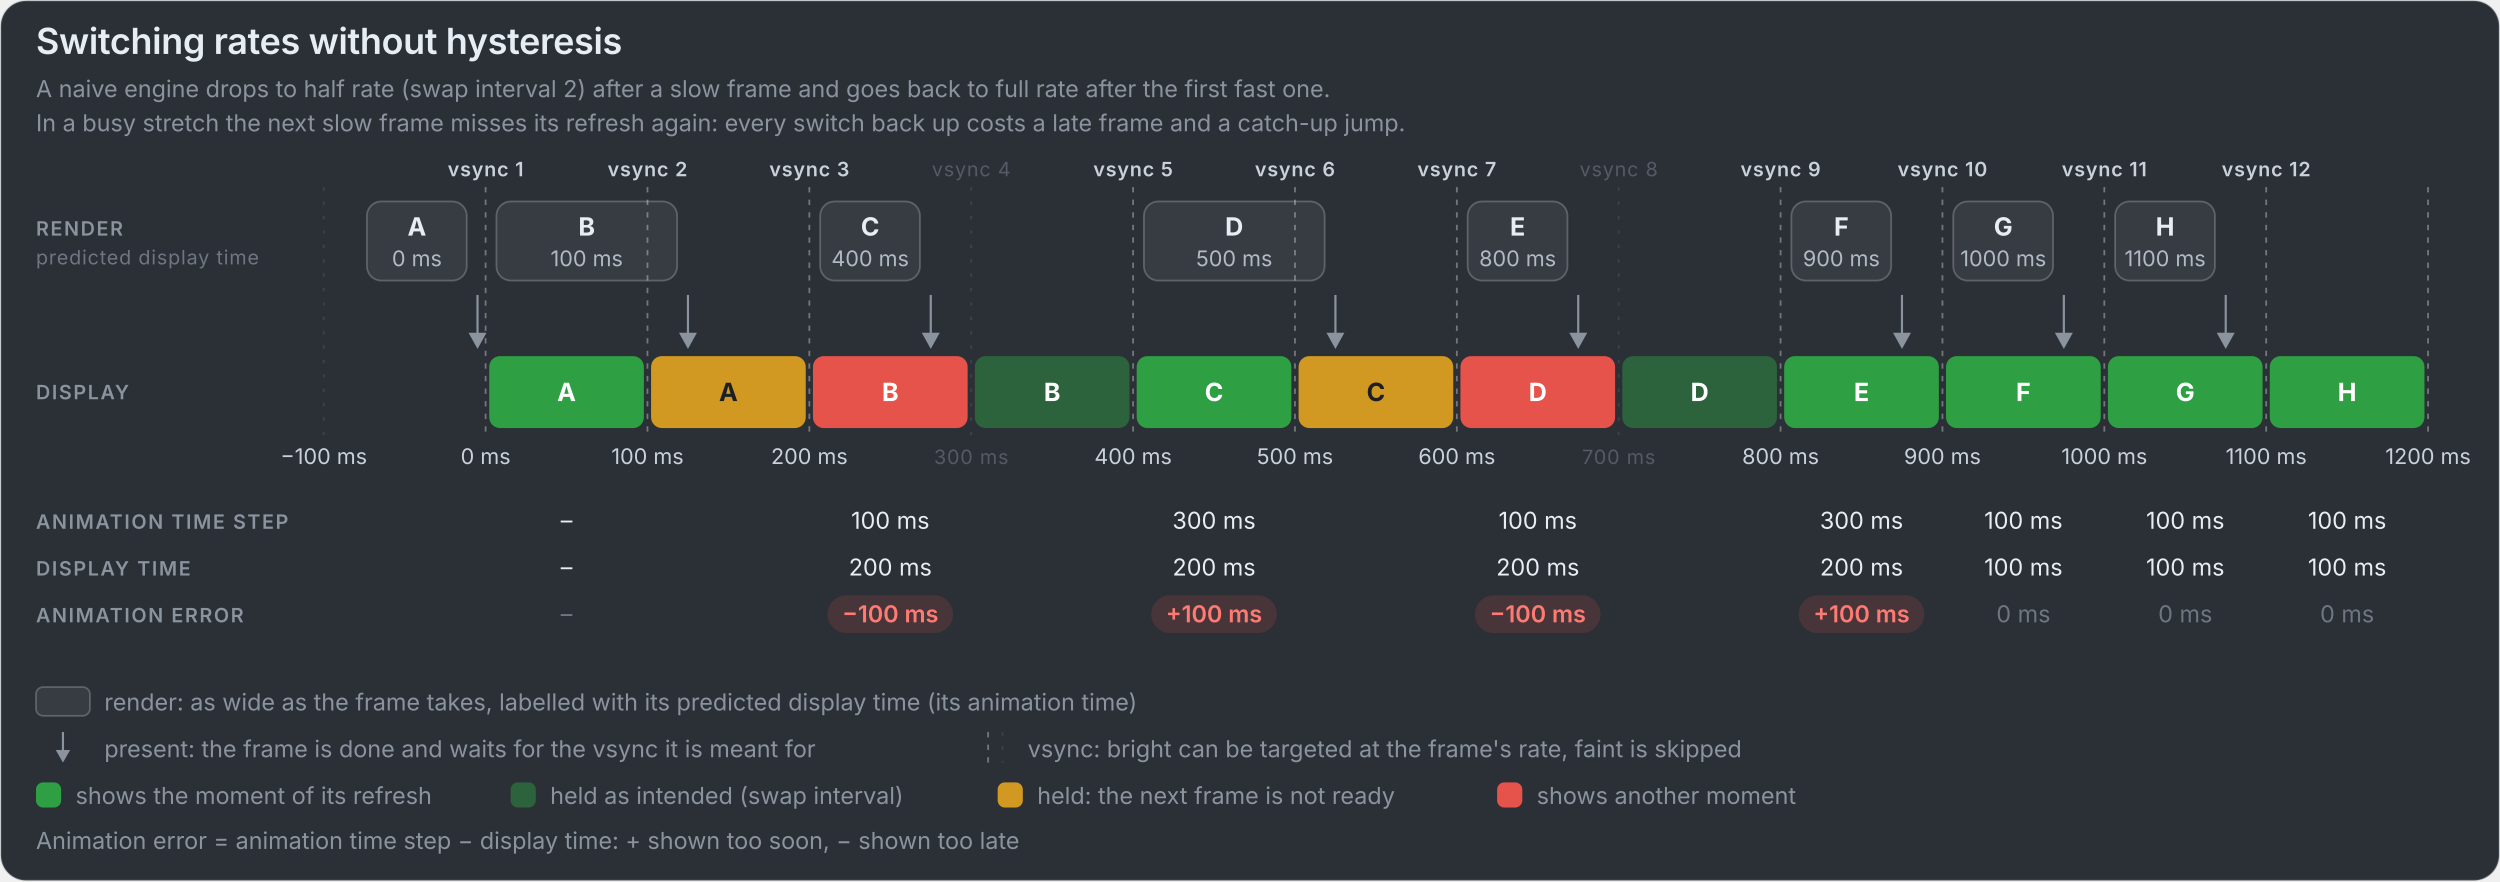
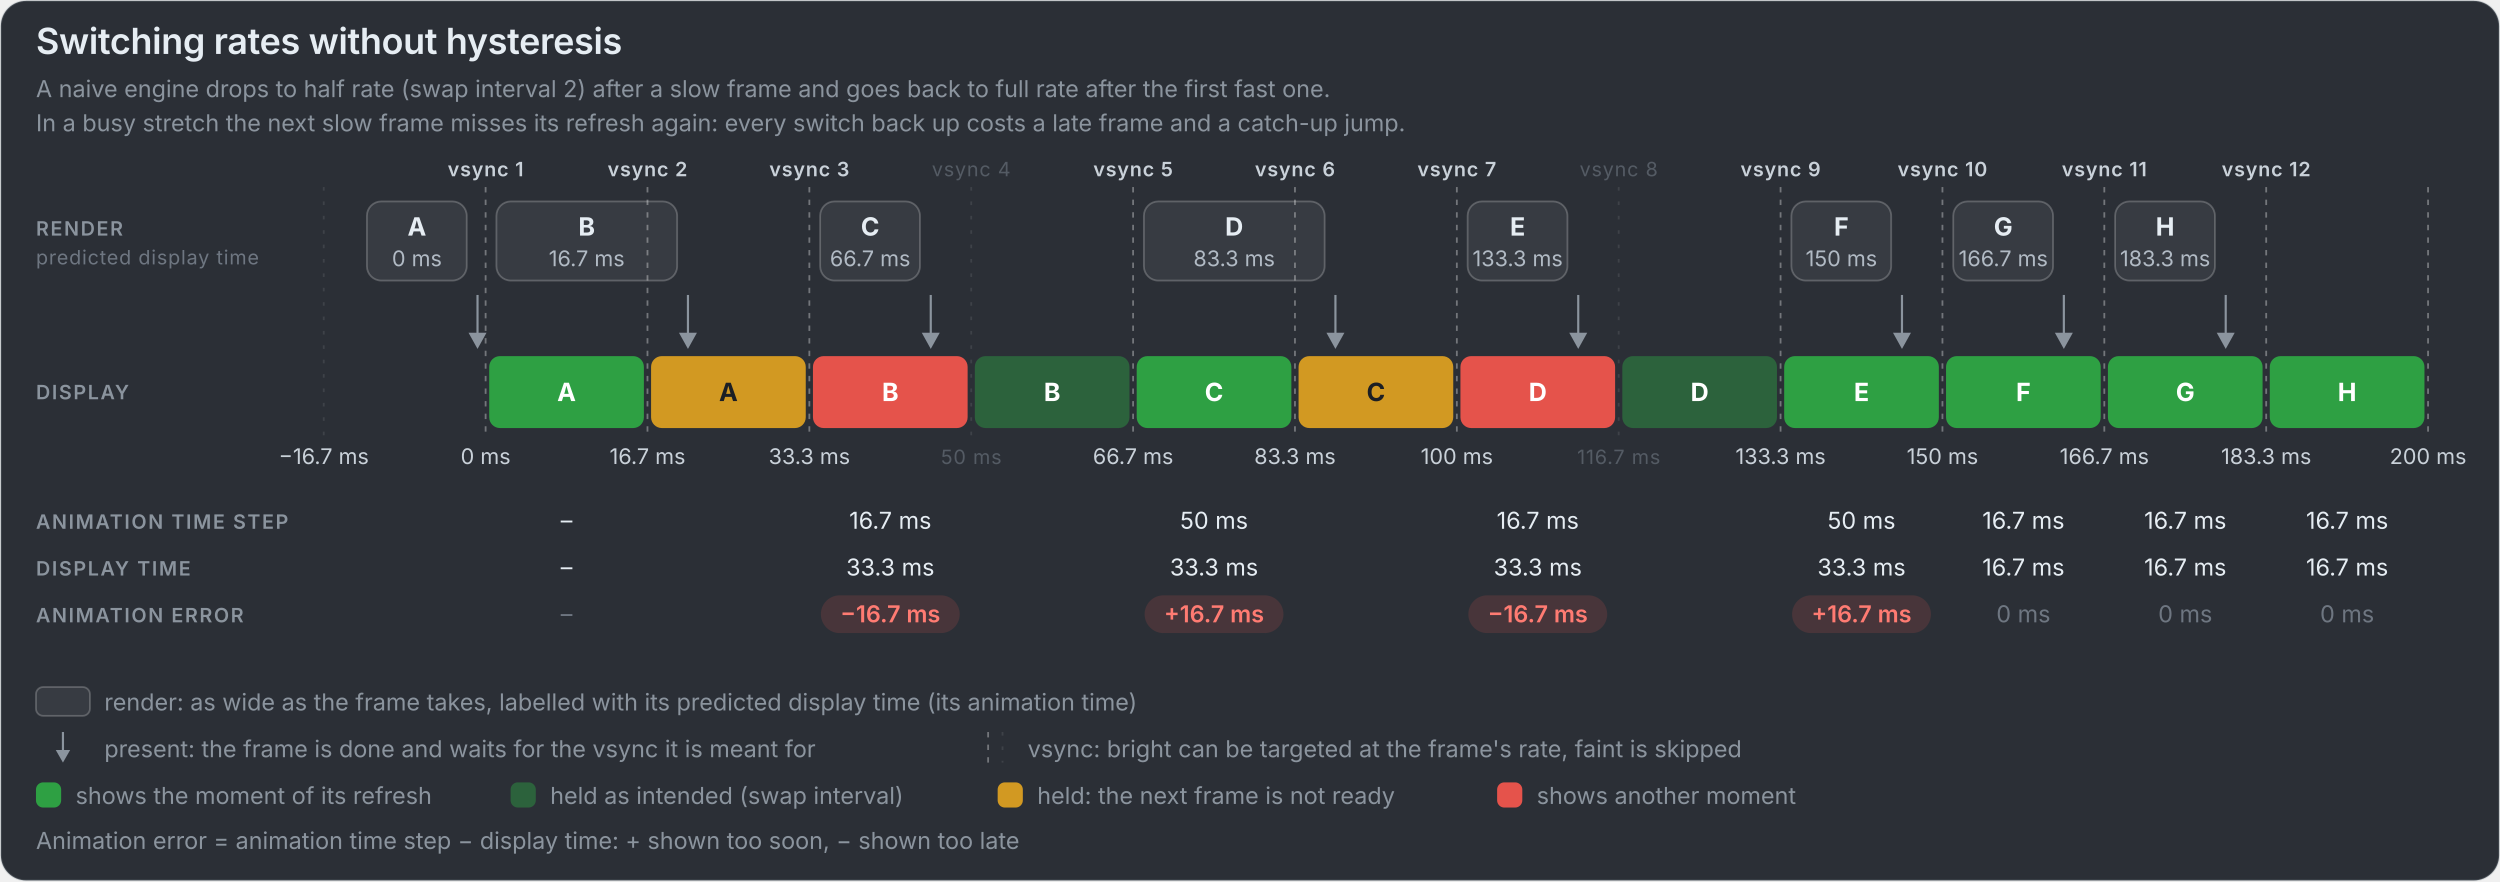
<svg xmlns="http://www.w3.org/2000/svg" width="1390" height="490" viewBox="0 0 1390 490" role="img" aria-label="Switching rates without hysteresis">
  <style>
  text { font-family: "Segoe UI Variable Text", "Segoe UI", Inter, system-ui, -apple-system, "Helvetica Neue", Arial, sans-serif;
         font-size: 13px; fill: #e6edf3; font-variant-numeric: tabular-nums; }
  .card { fill: #1f242b; fill-opacity: 0.94; stroke: #8b949e; stroke-opacity: 0.25; stroke-width: 1; }
  .title { font-size: 20px; font-weight: 600; letter-spacing: -0.01em; }
  .sub { fill: #8b949e; }
  .label { font-size: 11px; font-weight: 600; letter-spacing: 0.08em; fill: #8b949e; }
  .vsync-n { font-size: 11px; fill: #6e7681; letter-spacing: 0.04em; }
  .axis { font-size: 12px; fill: #c9d1d9; }
  .vsync { stroke: #ffffff; stroke-opacity: 0.34; stroke-width: 1; stroke-dasharray: 3 4; }
  .vsync-skip { stroke: #ffffff; stroke-opacity: 0.09; stroke-width: 1; stroke-dasharray: 2 6; }
  .vsync-target { font-size: 11px; font-weight: 600; fill: #c9d1d9; letter-spacing: 0.04em; }
  .vsync-n-skip { font-size: 11px; fill: #545b64; letter-spacing: 0.04em; }
  .box { fill: #ffffff; fill-opacity: 0.06; stroke: #ffffff; stroke-opacity: 0.22; stroke-width: 1; }
  .frame { font-size: 14px; font-weight: 700; }
  .box-time { fill: #b1bac4; font-size: 12px; }
  .arrow { stroke: #8b949e; stroke-width: 1.2; }
  .arrowhead { fill: #8b949e; }
  .ok { fill: #2ea043; }
  .hold { fill: #2ea043; fill-opacity: 0.45; }
  .again { fill: #d29922; }
  .off { fill: #e5534b; }
  .cell-text { font-size: 14px; font-weight: 700; fill: #ffffff; }
  .dark-text { fill: #1c1f24; }
  .zero { fill: #6e7681; }
  .err { fill: #ff7b72; font-weight: 600; }
  .err-pill { fill: #e5534b; fill-opacity: 0.16; }
  .neutral { fill: #3d444d; }
  .lane { font-size: 15px; font-weight: 600; }
  .same { fill: #7ee787; font-weight: 600; }
</style>
  <rect class="card" x="0.5" y="0.5" width="1389" height="489" rx="14" />
  <text x="20.0" y="30.0" text-anchor="start" class="title">Switching rates without hysteresis</text>
  <text x="20.0" y="54.0" text-anchor="start" class="sub">A naive engine drops to half rate (swap interval 2) after a slow frame and goes back to full rate after the first fast one.</text>
  <text x="20.0" y="73.0" text-anchor="start" class="sub">In a busy stretch the next slow frame misses its refresh again: every switch back up costs a late frame and a catch-up jump.</text>
  <line class="vsync-skip" x1="180.0" y1="104" x2="180.0" y2="243" />
-   <text x="180.0" y="258.0" text-anchor="middle" class="axis">−100 ms</text>
+   <text x="180.0" y="258.0" text-anchor="middle" class="axis">−16.7 ms</text>
  <line class="vsync" x1="270.0" y1="104" x2="270.0" y2="243" />
  <text x="270.0" y="258.0" text-anchor="middle" class="axis">0 ms</text>
  <text x="270.0" y="98.0" text-anchor="middle" class="vsync-target">vsync 1</text>
  <line class="vsync" x1="360.0" y1="104" x2="360.0" y2="243" />
-   <text x="360.0" y="258.0" text-anchor="middle" class="axis">100 ms</text>
+   <text x="360.0" y="258.0" text-anchor="middle" class="axis">16.7 ms</text>
  <text x="360.0" y="98.0" text-anchor="middle" class="vsync-target">vsync 2</text>
  <line class="vsync" x1="450.0" y1="104" x2="450.0" y2="243" />
-   <text x="450.0" y="258.0" text-anchor="middle" class="axis">200 ms</text>
+   <text x="450.0" y="258.0" text-anchor="middle" class="axis">33.3 ms</text>
  <text x="450.0" y="98.0" text-anchor="middle" class="vsync-target">vsync 3</text>
  <line class="vsync-skip" x1="540.0" y1="104" x2="540.0" y2="243" />
-   <text x="540.0" y="258.0" text-anchor="middle" class="vsync-n-skip">300 ms</text>
+   <text x="540.0" y="258.0" text-anchor="middle" class="vsync-n-skip">50 ms</text>
  <text x="540.0" y="98.0" text-anchor="middle" class="vsync-n-skip">vsync 4</text>
  <line class="vsync" x1="630.0" y1="104" x2="630.0" y2="243" />
-   <text x="630.0" y="258.0" text-anchor="middle" class="axis">400 ms</text>
+   <text x="630.0" y="258.0" text-anchor="middle" class="axis">66.7 ms</text>
  <text x="630.0" y="98.0" text-anchor="middle" class="vsync-target">vsync 5</text>
  <line class="vsync" x1="720.0" y1="104" x2="720.0" y2="243" />
-   <text x="720.0" y="258.0" text-anchor="middle" class="axis">500 ms</text>
+   <text x="720.0" y="258.0" text-anchor="middle" class="axis">83.3 ms</text>
  <text x="720.0" y="98.0" text-anchor="middle" class="vsync-target">vsync 6</text>
  <line class="vsync" x1="810.0" y1="104" x2="810.0" y2="243" />
-   <text x="810.0" y="258.0" text-anchor="middle" class="axis">600 ms</text>
+   <text x="810.0" y="258.0" text-anchor="middle" class="axis">100 ms</text>
  <text x="810.0" y="98.0" text-anchor="middle" class="vsync-target">vsync 7</text>
  <line class="vsync-skip" x1="900.0" y1="104" x2="900.0" y2="243" />
-   <text x="900.0" y="258.0" text-anchor="middle" class="vsync-n-skip">700 ms</text>
+   <text x="900.0" y="258.0" text-anchor="middle" class="vsync-n-skip">116.7 ms</text>
  <text x="900.0" y="98.0" text-anchor="middle" class="vsync-n-skip">vsync 8</text>
  <line class="vsync" x1="990.0" y1="104" x2="990.0" y2="243" />
-   <text x="990.0" y="258.0" text-anchor="middle" class="axis">800 ms</text>
+   <text x="990.0" y="258.0" text-anchor="middle" class="axis">133.3 ms</text>
  <text x="990.0" y="98.0" text-anchor="middle" class="vsync-target">vsync 9</text>
  <line class="vsync" x1="1080.0" y1="104" x2="1080.0" y2="243" />
-   <text x="1080.0" y="258.0" text-anchor="middle" class="axis">900 ms</text>
+   <text x="1080.0" y="258.0" text-anchor="middle" class="axis">150 ms</text>
  <text x="1080.0" y="98.0" text-anchor="middle" class="vsync-target">vsync 10</text>
  <line class="vsync" x1="1170.0" y1="104" x2="1170.0" y2="243" />
-   <text x="1170.0" y="258.0" text-anchor="middle" class="axis">1000 ms</text>
+   <text x="1170.0" y="258.0" text-anchor="middle" class="axis">166.7 ms</text>
  <text x="1170.0" y="98.0" text-anchor="middle" class="vsync-target">vsync 11</text>
  <line class="vsync" x1="1260.0" y1="104" x2="1260.0" y2="243" />
-   <text x="1260.0" y="258.0" text-anchor="middle" class="axis">1100 ms</text>
+   <text x="1260.0" y="258.0" text-anchor="middle" class="axis">183.3 ms</text>
  <text x="1260.0" y="98.0" text-anchor="middle" class="vsync-target">vsync 12</text>
  <line class="vsync" x1="1350.0" y1="104" x2="1350.0" y2="243" />
-   <text x="1350.0" y="258.0" text-anchor="middle" class="axis">1200 ms</text>
+   <text x="1350.0" y="258.0" text-anchor="middle" class="axis">200 ms</text>
  <text x="20.0" y="131.0" text-anchor="start" class="label">RENDER</text>
  <text x="20.0" y="147.0" text-anchor="start" class="vsync-n">predicted display time</text>
  <text x="20.0" y="222.0" text-anchor="start" class="label">DISPLAY</text>
  <text x="20.0" y="294.0" text-anchor="start" class="label">ANIMATION TIME STEP</text>
  <text x="20.0" y="320.0" text-anchor="start" class="label">DISPLAY TIME</text>
  <text x="20.0" y="346.0" text-anchor="start" class="label">ANIMATION ERROR</text>
  <rect class="box" x="204.0" y="112" width="55.5" height="44" rx="8" />
  <text x="231.8" y="131.0" text-anchor="middle" class="frame">A</text>
  <text x="231.8" y="148.0" text-anchor="middle" class="box-time">0 ms</text>
  <line class="arrow" x1="265.5" y1="164" x2="265.5" y2="186" />
  <path class="arrowhead" d="M260.5,185 L270.5,185 L265.5,194 z" />
  <rect class="box" x="276.0" y="112" width="100.5" height="44" rx="8" />
  <text x="326.2" y="131.0" text-anchor="middle" class="frame">B</text>
-   <text x="326.2" y="148.0" text-anchor="middle" class="box-time">100 ms</text>
+   <text x="326.2" y="148.0" text-anchor="middle" class="box-time">16.7 ms</text>
  <line class="arrow" x1="382.5" y1="164" x2="382.5" y2="186" />
  <path class="arrowhead" d="M377.5,185 L387.5,185 L382.5,194 z" />
  <rect class="box" x="456.0" y="112" width="55.5" height="44" rx="8" />
  <text x="483.8" y="131.0" text-anchor="middle" class="frame">C</text>
-   <text x="483.8" y="148.0" text-anchor="middle" class="box-time">400 ms</text>
+   <text x="483.8" y="148.0" text-anchor="middle" class="box-time">66.7 ms</text>
  <line class="arrow" x1="517.5" y1="164" x2="517.5" y2="186" />
  <path class="arrowhead" d="M512.5,185 L522.5,185 L517.5,194 z" />
  <rect class="box" x="636.0" y="112" width="100.5" height="44" rx="8" />
  <text x="686.2" y="131.0" text-anchor="middle" class="frame">D</text>
-   <text x="686.2" y="148.0" text-anchor="middle" class="box-time">500 ms</text>
+   <text x="686.2" y="148.0" text-anchor="middle" class="box-time">83.3 ms</text>
  <line class="arrow" x1="742.5" y1="164" x2="742.5" y2="186" />
  <path class="arrowhead" d="M737.5,185 L747.5,185 L742.5,194 z" />
  <rect class="box" x="816.0" y="112" width="55.5" height="44" rx="8" />
  <text x="843.8" y="131.0" text-anchor="middle" class="frame">E</text>
-   <text x="843.8" y="148.0" text-anchor="middle" class="box-time">800 ms</text>
+   <text x="843.8" y="148.0" text-anchor="middle" class="box-time">133.3 ms</text>
  <line class="arrow" x1="877.5" y1="164" x2="877.5" y2="186" />
  <path class="arrowhead" d="M872.5,185 L882.5,185 L877.5,194 z" />
  <rect class="box" x="996.0" y="112" width="55.5" height="44" rx="8" />
  <text x="1023.8" y="131.0" text-anchor="middle" class="frame">F</text>
-   <text x="1023.8" y="148.0" text-anchor="middle" class="box-time">900 ms</text>
+   <text x="1023.8" y="148.0" text-anchor="middle" class="box-time">150 ms</text>
  <line class="arrow" x1="1057.5" y1="164" x2="1057.5" y2="186" />
  <path class="arrowhead" d="M1052.5,185 L1062.5,185 L1057.5,194 z" />
  <rect class="box" x="1086.0" y="112" width="55.5" height="44" rx="8" />
  <text x="1113.8" y="131.0" text-anchor="middle" class="frame">G</text>
-   <text x="1113.8" y="148.0" text-anchor="middle" class="box-time">1000 ms</text>
+   <text x="1113.8" y="148.0" text-anchor="middle" class="box-time">166.7 ms</text>
  <line class="arrow" x1="1147.5" y1="164" x2="1147.5" y2="186" />
  <path class="arrowhead" d="M1142.5,185 L1152.5,185 L1147.5,194 z" />
  <rect class="box" x="1176.0" y="112" width="55.5" height="44" rx="8" />
  <text x="1203.8" y="131.0" text-anchor="middle" class="frame">H</text>
-   <text x="1203.8" y="148.0" text-anchor="middle" class="box-time">1100 ms</text>
+   <text x="1203.8" y="148.0" text-anchor="middle" class="box-time">183.3 ms</text>
  <line class="arrow" x1="1237.5" y1="164" x2="1237.5" y2="186" />
  <path class="arrowhead" d="M1232.5,185 L1242.5,185 L1237.5,194 z" />
  <rect class="ok" x="272.0" y="198" width="86.0" height="40" rx="6" />
  <text x="315.0" y="223.0" text-anchor="middle" class="cell-text">A</text>
  <text x="315.0" y="294.0" text-anchor="middle">–</text>
  <text x="315.0" y="320.0" text-anchor="middle">–</text>
  <text x="315.0" y="346.0" text-anchor="middle" class="zero">–</text>
  <rect class="again" x="362.0" y="198" width="86.0" height="40" rx="6" />
  <text x="405.0" y="223.0" text-anchor="middle" class="cell-text dark-text">A</text>
  <rect class="off" x="452.0" y="198" width="86.0" height="40" rx="6" />
  <text x="495.0" y="223.0" text-anchor="middle" class="cell-text">B</text>
-   <text x="495.0" y="294.0" text-anchor="middle">100 ms</text>
-   <text x="495.0" y="320.0" text-anchor="middle">200 ms</text>
-   <rect class="err-pill" x="460.1" y="331" width="69.8" height="21" rx="10.5" />
-   <text x="495.0" y="346.0" text-anchor="middle" class="err">−100 ms</text>
+   <text x="495.0" y="294.0" text-anchor="middle">16.7 ms</text>
+   <text x="495.0" y="320.0" text-anchor="middle">33.3 ms</text>
+   <rect class="err-pill" x="456.4" y="331" width="77.2" height="21" rx="10.5" />
+   <text x="495.0" y="346.0" text-anchor="middle" class="err">−16.7 ms</text>
  <rect class="hold" x="542.0" y="198" width="86.0" height="40" rx="6" />
  <text x="585.0" y="223.0" text-anchor="middle" class="cell-text">B</text>
  <rect class="ok" x="632.0" y="198" width="86.0" height="40" rx="6" />
  <text x="675.0" y="223.0" text-anchor="middle" class="cell-text">C</text>
-   <text x="675.0" y="294.0" text-anchor="middle">300 ms</text>
-   <text x="675.0" y="320.0" text-anchor="middle">200 ms</text>
-   <rect class="err-pill" x="640.1" y="331" width="69.8" height="21" rx="10.5" />
-   <text x="675.0" y="346.0" text-anchor="middle" class="err">+100 ms</text>
+   <text x="675.0" y="294.0" text-anchor="middle">50 ms</text>
+   <text x="675.0" y="320.0" text-anchor="middle">33.3 ms</text>
+   <rect class="err-pill" x="636.4" y="331" width="77.2" height="21" rx="10.5" />
+   <text x="675.0" y="346.0" text-anchor="middle" class="err">+16.7 ms</text>
  <rect class="again" x="722.0" y="198" width="86.0" height="40" rx="6" />
  <text x="765.0" y="223.0" text-anchor="middle" class="cell-text dark-text">C</text>
  <rect class="off" x="812.0" y="198" width="86.0" height="40" rx="6" />
  <text x="855.0" y="223.0" text-anchor="middle" class="cell-text">D</text>
-   <text x="855.0" y="294.0" text-anchor="middle">100 ms</text>
-   <text x="855.0" y="320.0" text-anchor="middle">200 ms</text>
-   <rect class="err-pill" x="820.1" y="331" width="69.8" height="21" rx="10.5" />
-   <text x="855.0" y="346.0" text-anchor="middle" class="err">−100 ms</text>
+   <text x="855.0" y="294.0" text-anchor="middle">16.7 ms</text>
+   <text x="855.0" y="320.0" text-anchor="middle">33.3 ms</text>
+   <rect class="err-pill" x="816.4" y="331" width="77.2" height="21" rx="10.5" />
+   <text x="855.0" y="346.0" text-anchor="middle" class="err">−16.7 ms</text>
  <rect class="hold" x="902.0" y="198" width="86.0" height="40" rx="6" />
  <text x="945.0" y="223.0" text-anchor="middle" class="cell-text">D</text>
  <rect class="ok" x="992.0" y="198" width="86.0" height="40" rx="6" />
  <text x="1035.0" y="223.0" text-anchor="middle" class="cell-text">E</text>
-   <text x="1035.0" y="294.0" text-anchor="middle">300 ms</text>
-   <text x="1035.0" y="320.0" text-anchor="middle">200 ms</text>
-   <rect class="err-pill" x="1000.1" y="331" width="69.8" height="21" rx="10.5" />
-   <text x="1035.0" y="346.0" text-anchor="middle" class="err">+100 ms</text>
+   <text x="1035.0" y="294.0" text-anchor="middle">50 ms</text>
+   <text x="1035.0" y="320.0" text-anchor="middle">33.3 ms</text>
+   <rect class="err-pill" x="996.4" y="331" width="77.2" height="21" rx="10.5" />
+   <text x="1035.0" y="346.0" text-anchor="middle" class="err">+16.7 ms</text>
  <rect class="ok" x="1082.0" y="198" width="86.0" height="40" rx="6" />
  <text x="1125.0" y="223.0" text-anchor="middle" class="cell-text">F</text>
-   <text x="1125.0" y="294.0" text-anchor="middle">100 ms</text>
-   <text x="1125.0" y="320.0" text-anchor="middle">100 ms</text>
+   <text x="1125.0" y="294.0" text-anchor="middle">16.7 ms</text>
+   <text x="1125.0" y="320.0" text-anchor="middle">16.7 ms</text>
  <text x="1125.0" y="346.0" text-anchor="middle" class="zero">0 ms</text>
  <rect class="ok" x="1172.0" y="198" width="86.0" height="40" rx="6" />
  <text x="1215.0" y="223.0" text-anchor="middle" class="cell-text">G</text>
-   <text x="1215.0" y="294.0" text-anchor="middle">100 ms</text>
-   <text x="1215.0" y="320.0" text-anchor="middle">100 ms</text>
+   <text x="1215.0" y="294.0" text-anchor="middle">16.7 ms</text>
+   <text x="1215.0" y="320.0" text-anchor="middle">16.7 ms</text>
  <text x="1215.0" y="346.0" text-anchor="middle" class="zero">0 ms</text>
  <rect class="ok" x="1262.0" y="198" width="86.0" height="40" rx="6" />
  <text x="1305.0" y="223.0" text-anchor="middle" class="cell-text">H</text>
-   <text x="1305.0" y="294.0" text-anchor="middle">100 ms</text>
-   <text x="1305.0" y="320.0" text-anchor="middle">100 ms</text>
+   <text x="1305.0" y="294.0" text-anchor="middle">16.7 ms</text>
+   <text x="1305.0" y="320.0" text-anchor="middle">16.7 ms</text>
  <text x="1305.0" y="346.0" text-anchor="middle" class="zero">0 ms</text>
  <rect class="box" x="20" y="382" width="30" height="16" rx="4" />
  <text x="58.0" y="395.0" text-anchor="start" class="sub">render: as wide as the frame takes, labelled with its predicted display time (its animation time)</text>
  <line class="arrow" x1="35.0" y1="407" x2="35.0" y2="418" />
  <path class="arrowhead" d="M31.0,417 L39.0,417 L35.0,424 z" />
  <text x="58.0" y="421.0" text-anchor="start" class="sub">present: the frame is done and waits for the vsync it is meant for</text>
  <line class="vsync" x1="549.4" y1="407" x2="549.4" y2="424" />
  <line class="vsync-skip" x1="557.4" y1="407" x2="557.4" y2="424" />
  <text x="571.4" y="421.0" text-anchor="start" class="sub">vsync: bright can be targeted at the frame's rate, faint is skipped</text>
  <rect class="ok" x="20.0" y="435" width="14" height="14" rx="4" />
  <text x="42.0" y="447.0" text-anchor="start" class="sub">shows the moment of its refresh</text>
  <rect class="hold" x="283.9" y="435" width="14" height="14" rx="4" />
  <text x="305.9" y="447.0" text-anchor="start" class="sub">held as intended (swap interval)</text>
  <rect class="again" x="554.7" y="435" width="14" height="14" rx="4" />
  <text x="576.7" y="447.0" text-anchor="start" class="sub">held: the next frame is not ready</text>
  <rect class="off" x="832.4" y="435" width="14" height="14" rx="4" />
  <text x="854.4" y="447.0" text-anchor="start" class="sub">shows another moment</text>
  <text x="20.0" y="472.0" text-anchor="start" class="sub">Animation error = animation time step − display time: + shown too soon, − shown too late</text>
</svg>
